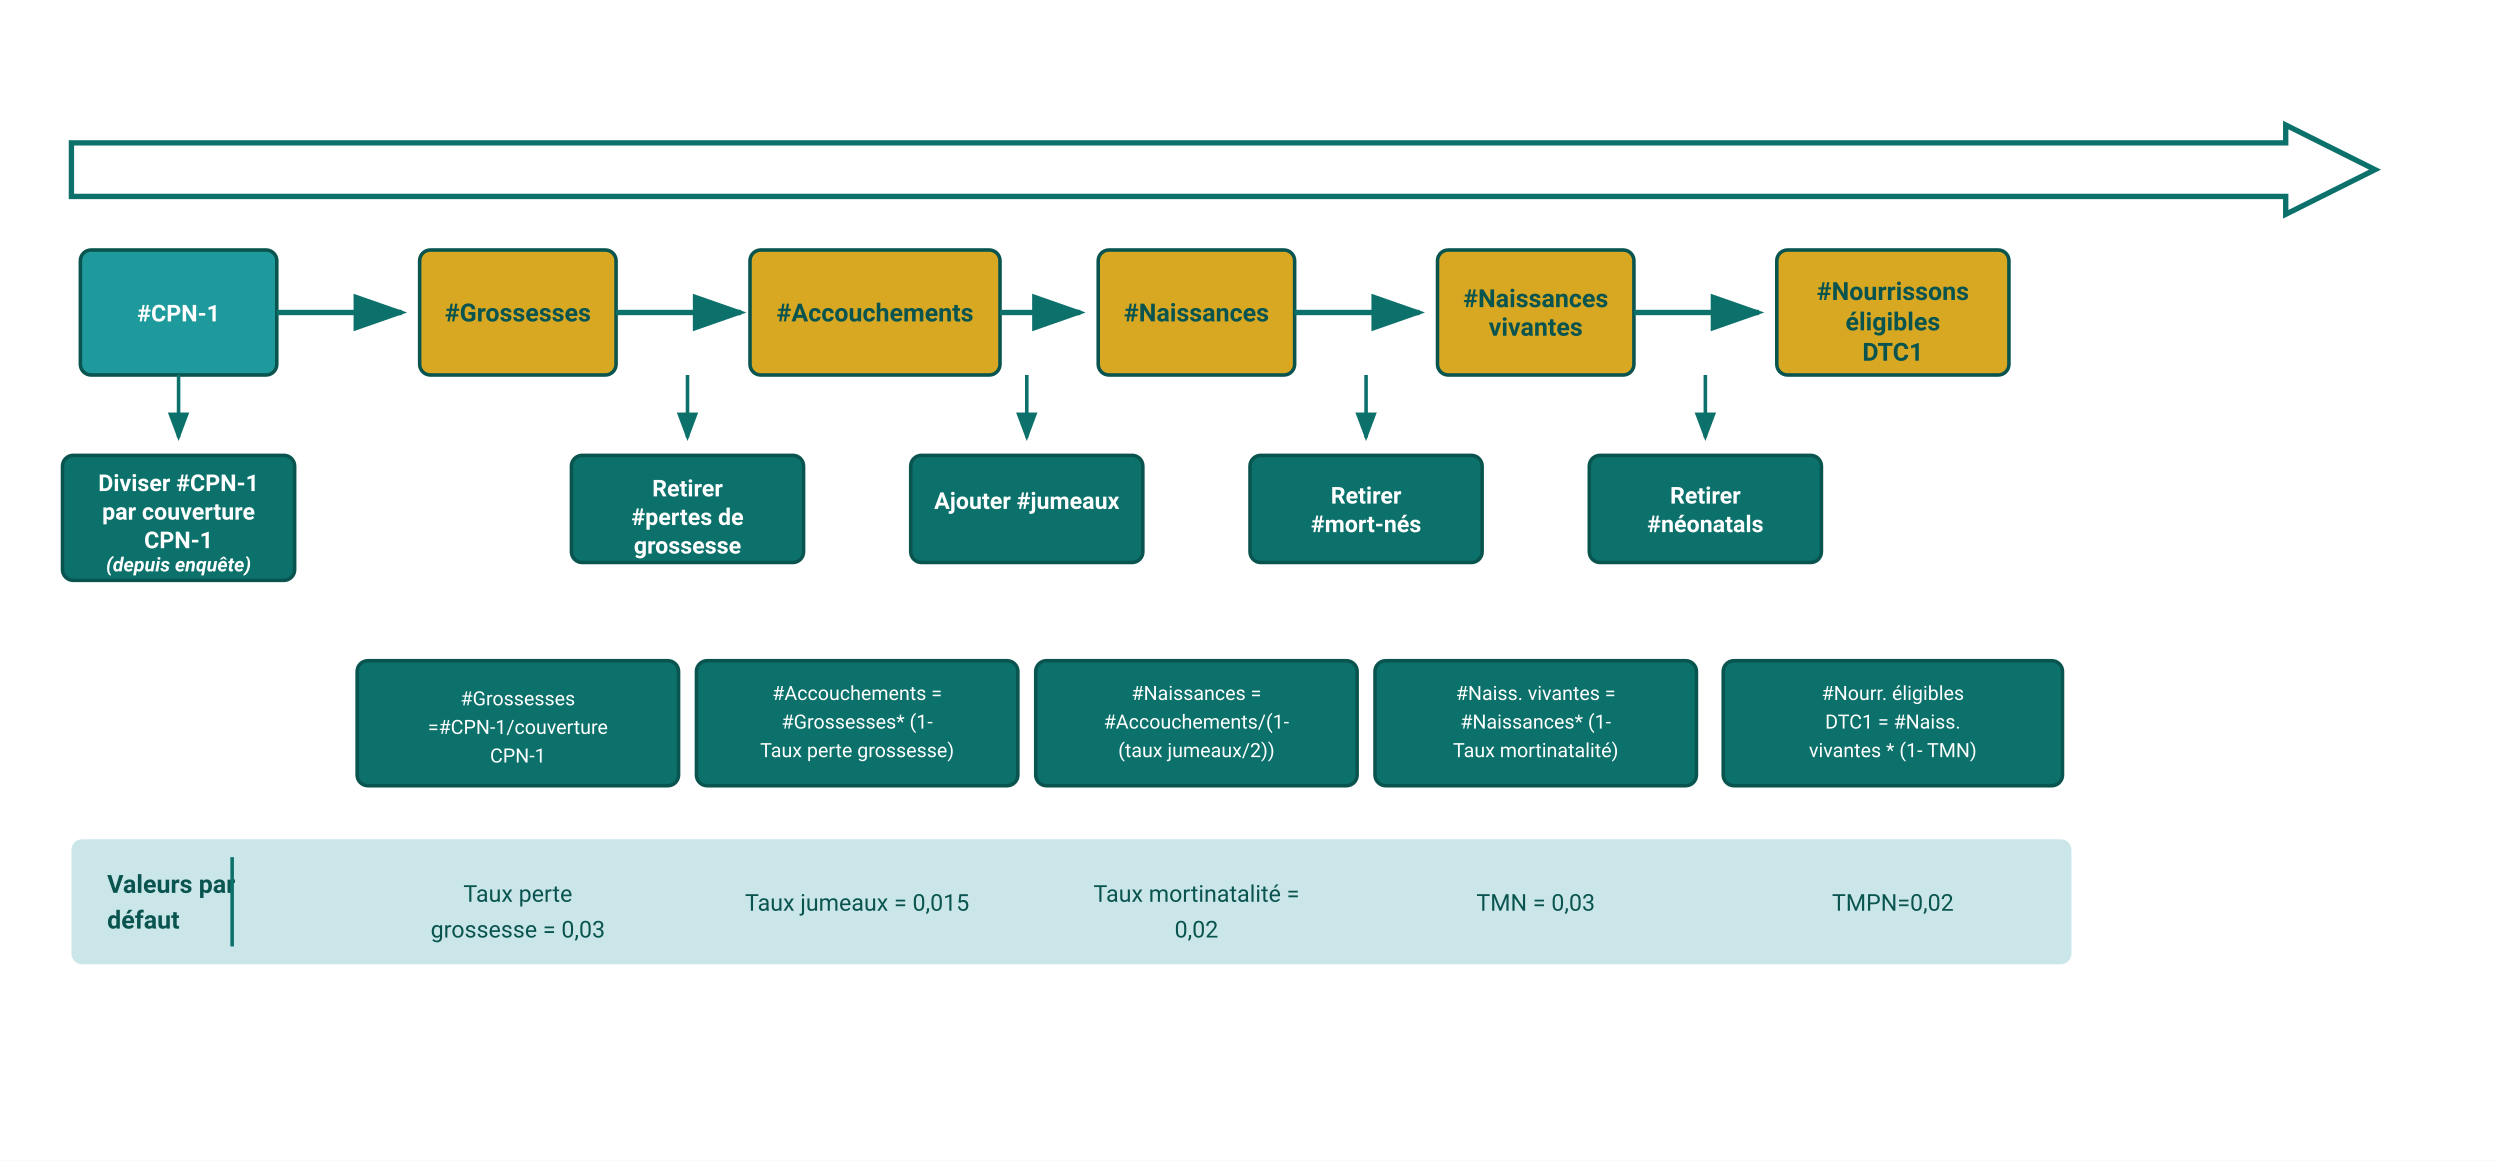
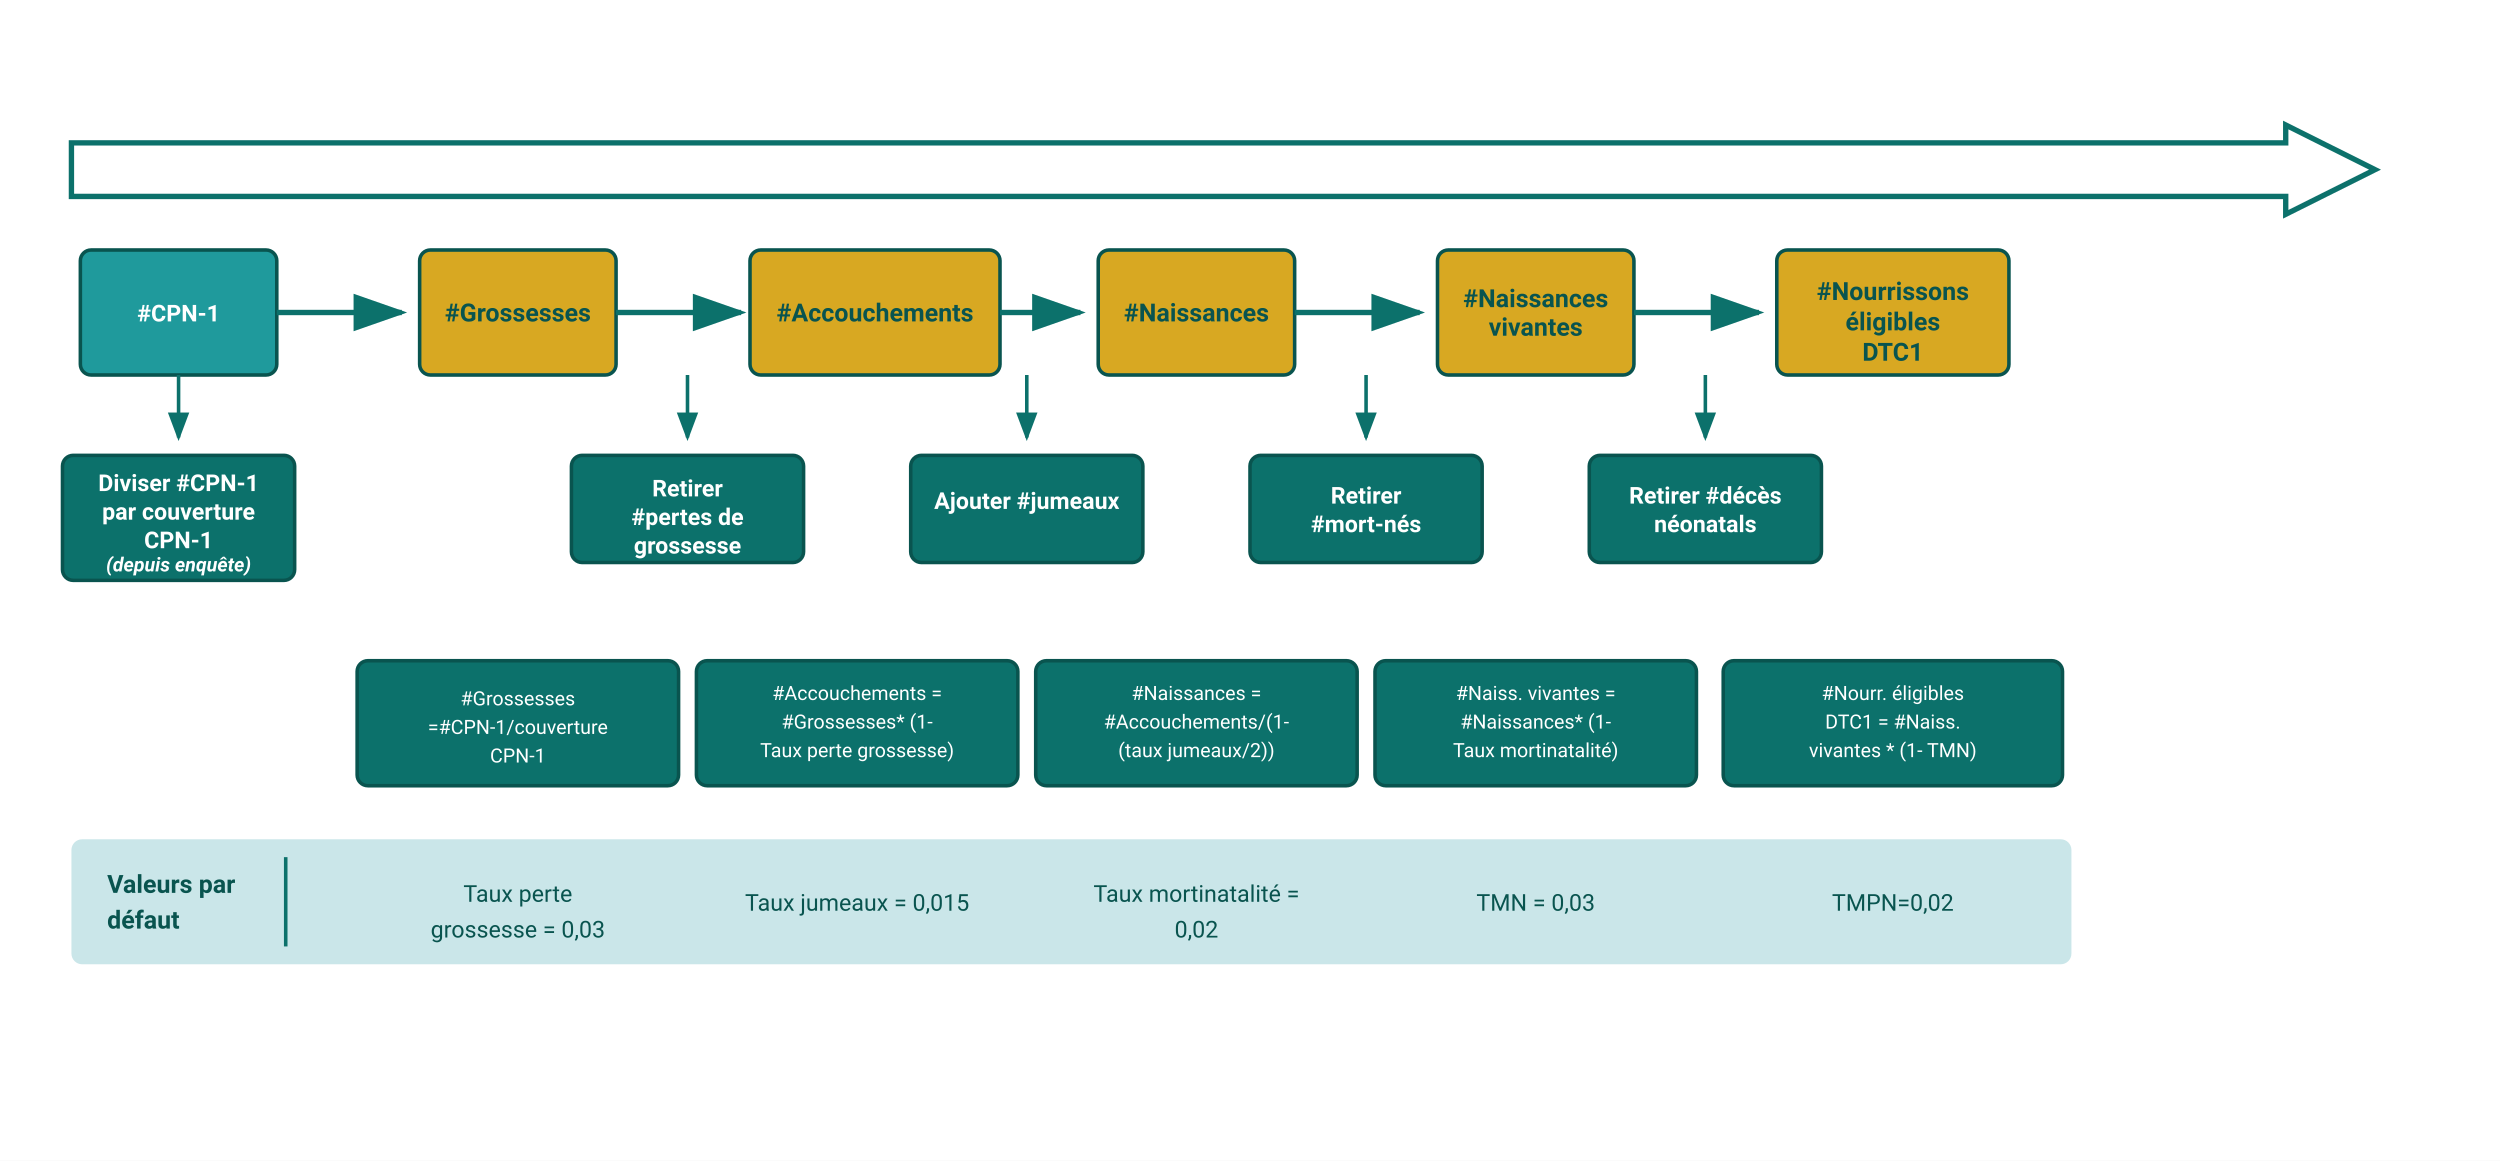
<svg xmlns="http://www.w3.org/2000/svg" viewBox="0 0 1400 650">
  <defs>
    <style>
      /* FASTR Brand Colors */
      .box-anc { fill: #1F9A9C; stroke: #09544F; stroke-width: 2; }
      .box-main { fill: #D8A822; stroke: #09544F; stroke-width: 2; }
      .box-adjustment { fill: #0C716B; stroke: #09544F; stroke-width: 2; }
      .box-formula { fill: #0C716B; stroke: #09544F; stroke-width: 2; }

      .text-white { font-family: -apple-system, BlinkMacSystemFont, "Segoe UI", Roboto, sans-serif; font-size: 13px; font-weight: 600; fill: #ffffff; text-anchor: middle; }
      .text-dark { font-family: -apple-system, BlinkMacSystemFont, "Segoe UI", Roboto, sans-serif; font-size: 14px; font-weight: 600; fill: #09544F; text-anchor: middle; }
      .text-formula { font-family: -apple-system, BlinkMacSystemFont, "Segoe UI", Roboto, sans-serif; font-size: 11px; fill: #ffffff; text-anchor: middle; }

      .arrow-forward { stroke: #0C716B; stroke-width: 3; fill: none; marker-end: url(#arrowhead-teal); }
      .arrow-down { stroke: #0C716B; stroke-width: 2; fill: none; marker-end: url(#arrowhead-teal-small); }

      .title { font-family: -apple-system, BlinkMacSystemFont, "Segoe UI", Roboto, sans-serif; font-size: 28px; font-weight: 700; fill: #0C716B; }
      .default-label { font-family: -apple-system, BlinkMacSystemFont, "Segoe UI", Roboto, sans-serif; font-size: 14px; font-weight: 700; fill: #09544F; }
      .default-value { font-family: -apple-system, BlinkMacSystemFont, "Segoe UI", Roboto, sans-serif; font-size: 13px; fill: #09544F; }
      .footnote { font-family: -apple-system, BlinkMacSystemFont, "Segoe UI", Roboto, sans-serif; font-size: 11px; fill: #666; }
    </style>
    <marker id="arrowhead-teal" markerWidth="10" markerHeight="7" refX="9" refY="3.5" orient="auto">
      <polygon points="0 0, 10 3.5, 0 7" fill="#0C716B" />
    </marker>
    <marker id="arrowhead-teal-small" markerWidth="8" markerHeight="6" refX="7" refY="3" orient="auto">
      <polygon points="0 0, 8 3, 0 6" fill="#0C716B" />
    </marker>
  </defs>
  <rect x="0" y="0" width="1400" height="650" fill="#ffffff" />
  <polygon points="40,80 1280,80 1280,70 1330,95 1280,120 1280,110 40,110" fill="none" stroke="#0C716B" stroke-width="3" />
  <rect class="box-anc" x="45" y="140" width="110" height="70" rx="6" />
  <text class="text-white" x="100" y="180">#CPN-1</text>
  <line class="arrow-forward" x1="155" y1="175" x2="225" y2="175" />
  <rect class="box-main" x="235" y="140" width="110" height="70" rx="6" />
  <text class="text-dark" x="290" y="180">#Grossesses</text>
  <line class="arrow-forward" x1="345" y1="175" x2="415" y2="175" />
  <rect class="box-main" x="420" y="140" width="140" height="70" rx="6" />
  <text class="text-dark" x="490" y="180">#Accouchements</text>
  <line class="arrow-forward" x1="560" y1="175" x2="605" y2="175" />
  <rect class="box-main" x="615" y="140" width="110" height="70" rx="6" />
  <text class="text-dark" x="670" y="180">#Naissances</text>
  <line class="arrow-forward" x1="725" y1="175" x2="795" y2="175" />
  <rect class="box-main" x="805" y="140" width="110" height="70" rx="6" />
  <text class="text-dark" x="860" y="172">#Naissances</text>
  <text class="text-dark" x="860" y="188">vivantes</text>
  <line class="arrow-forward" x1="915" y1="175" x2="985" y2="175" />
  <rect class="box-main" x="995" y="140" width="130" height="70" rx="6" />
  <text class="text-dark" x="1060" y="168">#Nourrissons</text>
  <text class="text-dark" x="1060" y="185">éligibles</text>
  <text class="text-dark" x="1060" y="202">DTC1</text>
  <line class="arrow-down" x1="100" y1="210" x2="100" y2="245" />
  <rect class="box-adjustment" x="35" y="255" width="130" height="70" rx="6" />
  <text class="text-white" x="100" y="275">Diviser #CPN-1</text>
  <text class="text-white" x="100" y="291">par couverture</text>
  <text class="text-white" x="100" y="307">CPN-1</text>
  <text class="text-white" x="100" y="320" style="font-size:11px;font-style:italic">(depuis enquête)</text>
  <line class="arrow-down" x1="385" y1="210" x2="385" y2="245" />
  <rect class="box-adjustment" x="320" y="255" width="130" height="60" rx="6" />
  <text class="text-white" x="385" y="278">Retirer</text>
  <text class="text-white" x="385" y="294">#pertes de</text>
  <text class="text-white" x="385" y="310">grossesse</text>
  <line class="arrow-down" x1="575" y1="210" x2="575" y2="245" />
  <rect class="box-adjustment" x="510" y="255" width="130" height="60" rx="6" />
  <text class="text-white" x="575" y="285">Ajouter #jumeaux</text>
  <line class="arrow-down" x1="765" y1="210" x2="765" y2="245" />
  <rect class="box-adjustment" x="700" y="255" width="130" height="60" rx="6" />
  <text class="text-white" x="765" y="282">Retirer</text>
  <text class="text-white" x="765" y="298">#mort-nés</text>
  <line class="arrow-down" x1="955" y1="210" x2="955" y2="245" />
  <rect class="box-adjustment" x="890" y="255" width="130" height="60" rx="6" />
-   <text class="text-white" x="955" y="282">Retirer</text>
-   <text class="text-white" x="955" y="298">#néonatals</text>
+   <text class="text-white" x="955" y="282">Retirer #décès</text>
+   <text class="text-white" x="955" y="298">néonatals</text>
  <rect class="box-formula" x="200" y="370" width="180" height="70" rx="6" />
  <text class="text-formula" x="290" y="395">#Grossesses</text>
  <text class="text-formula" x="290" y="411">=#CPN-1/couverture</text>
  <text class="text-formula" x="290" y="427">CPN-1</text>
  <rect class="box-formula" x="390" y="370" width="180" height="70" rx="6" />
  <text class="text-formula" x="480" y="392">#Accouchements =</text>
  <text class="text-formula" x="480" y="408">#Grossesses* (1-</text>
  <text class="text-formula" x="480" y="424">Taux perte grossesse)</text>
  <rect class="box-formula" x="580" y="370" width="180" height="70" rx="6" />
  <text class="text-formula" x="670" y="392">#Naissances =</text>
  <text class="text-formula" x="670" y="408">#Accouchements/(1-</text>
  <text class="text-formula" x="670" y="424">(taux jumeaux/2))</text>
  <rect class="box-formula" x="770" y="370" width="180" height="70" rx="6" />
  <text class="text-formula" x="860" y="392">#Naiss. vivantes =</text>
  <text class="text-formula" x="860" y="408">#Naissances* (1-</text>
  <text class="text-formula" x="860" y="424">Taux mortinatalité)</text>
  <rect class="box-formula" x="965" y="370" width="190" height="70" rx="6" />
  <text class="text-formula" x="1060" y="392">#Nourr. éligibles</text>
  <text class="text-formula" x="1060" y="408">DTC1 = #Naiss.</text>
  <text class="text-formula" x="1060" y="424">vivantes * (1- TMN)</text>
  <rect x="40" y="470" width="1120" height="70" fill="#CAE6E9" rx="6" />
  <text class="default-label" x="60" y="500">Valeurs par</text>
  <text class="default-label" x="60" y="520">défaut</text>
-   <line x1="130" y1="480" x2="130" y2="530" stroke="#0C716B" stroke-width="2" />
+   <line x1="160" y1="480" x2="160" y2="530" stroke="#0C716B" stroke-width="2" />
  <text class="default-value" x="290" y="505" text-anchor="middle">Taux perte</text>
  <text class="default-value" x="290" y="525" text-anchor="middle">grossesse = 0,03</text>
  <text class="default-value" x="480" y="510" text-anchor="middle">Taux jumeaux = 0,015</text>
  <text class="default-value" x="670" y="505" text-anchor="middle">Taux mortinatalité =</text>
  <text class="default-value" x="670" y="525" text-anchor="middle">0,02</text>
  <text class="default-value" x="860" y="510" text-anchor="middle">TMN = 0,03</text>
  <text class="default-value" x="1060" y="510" text-anchor="middle">TMPN=0,02</text>
</svg>
